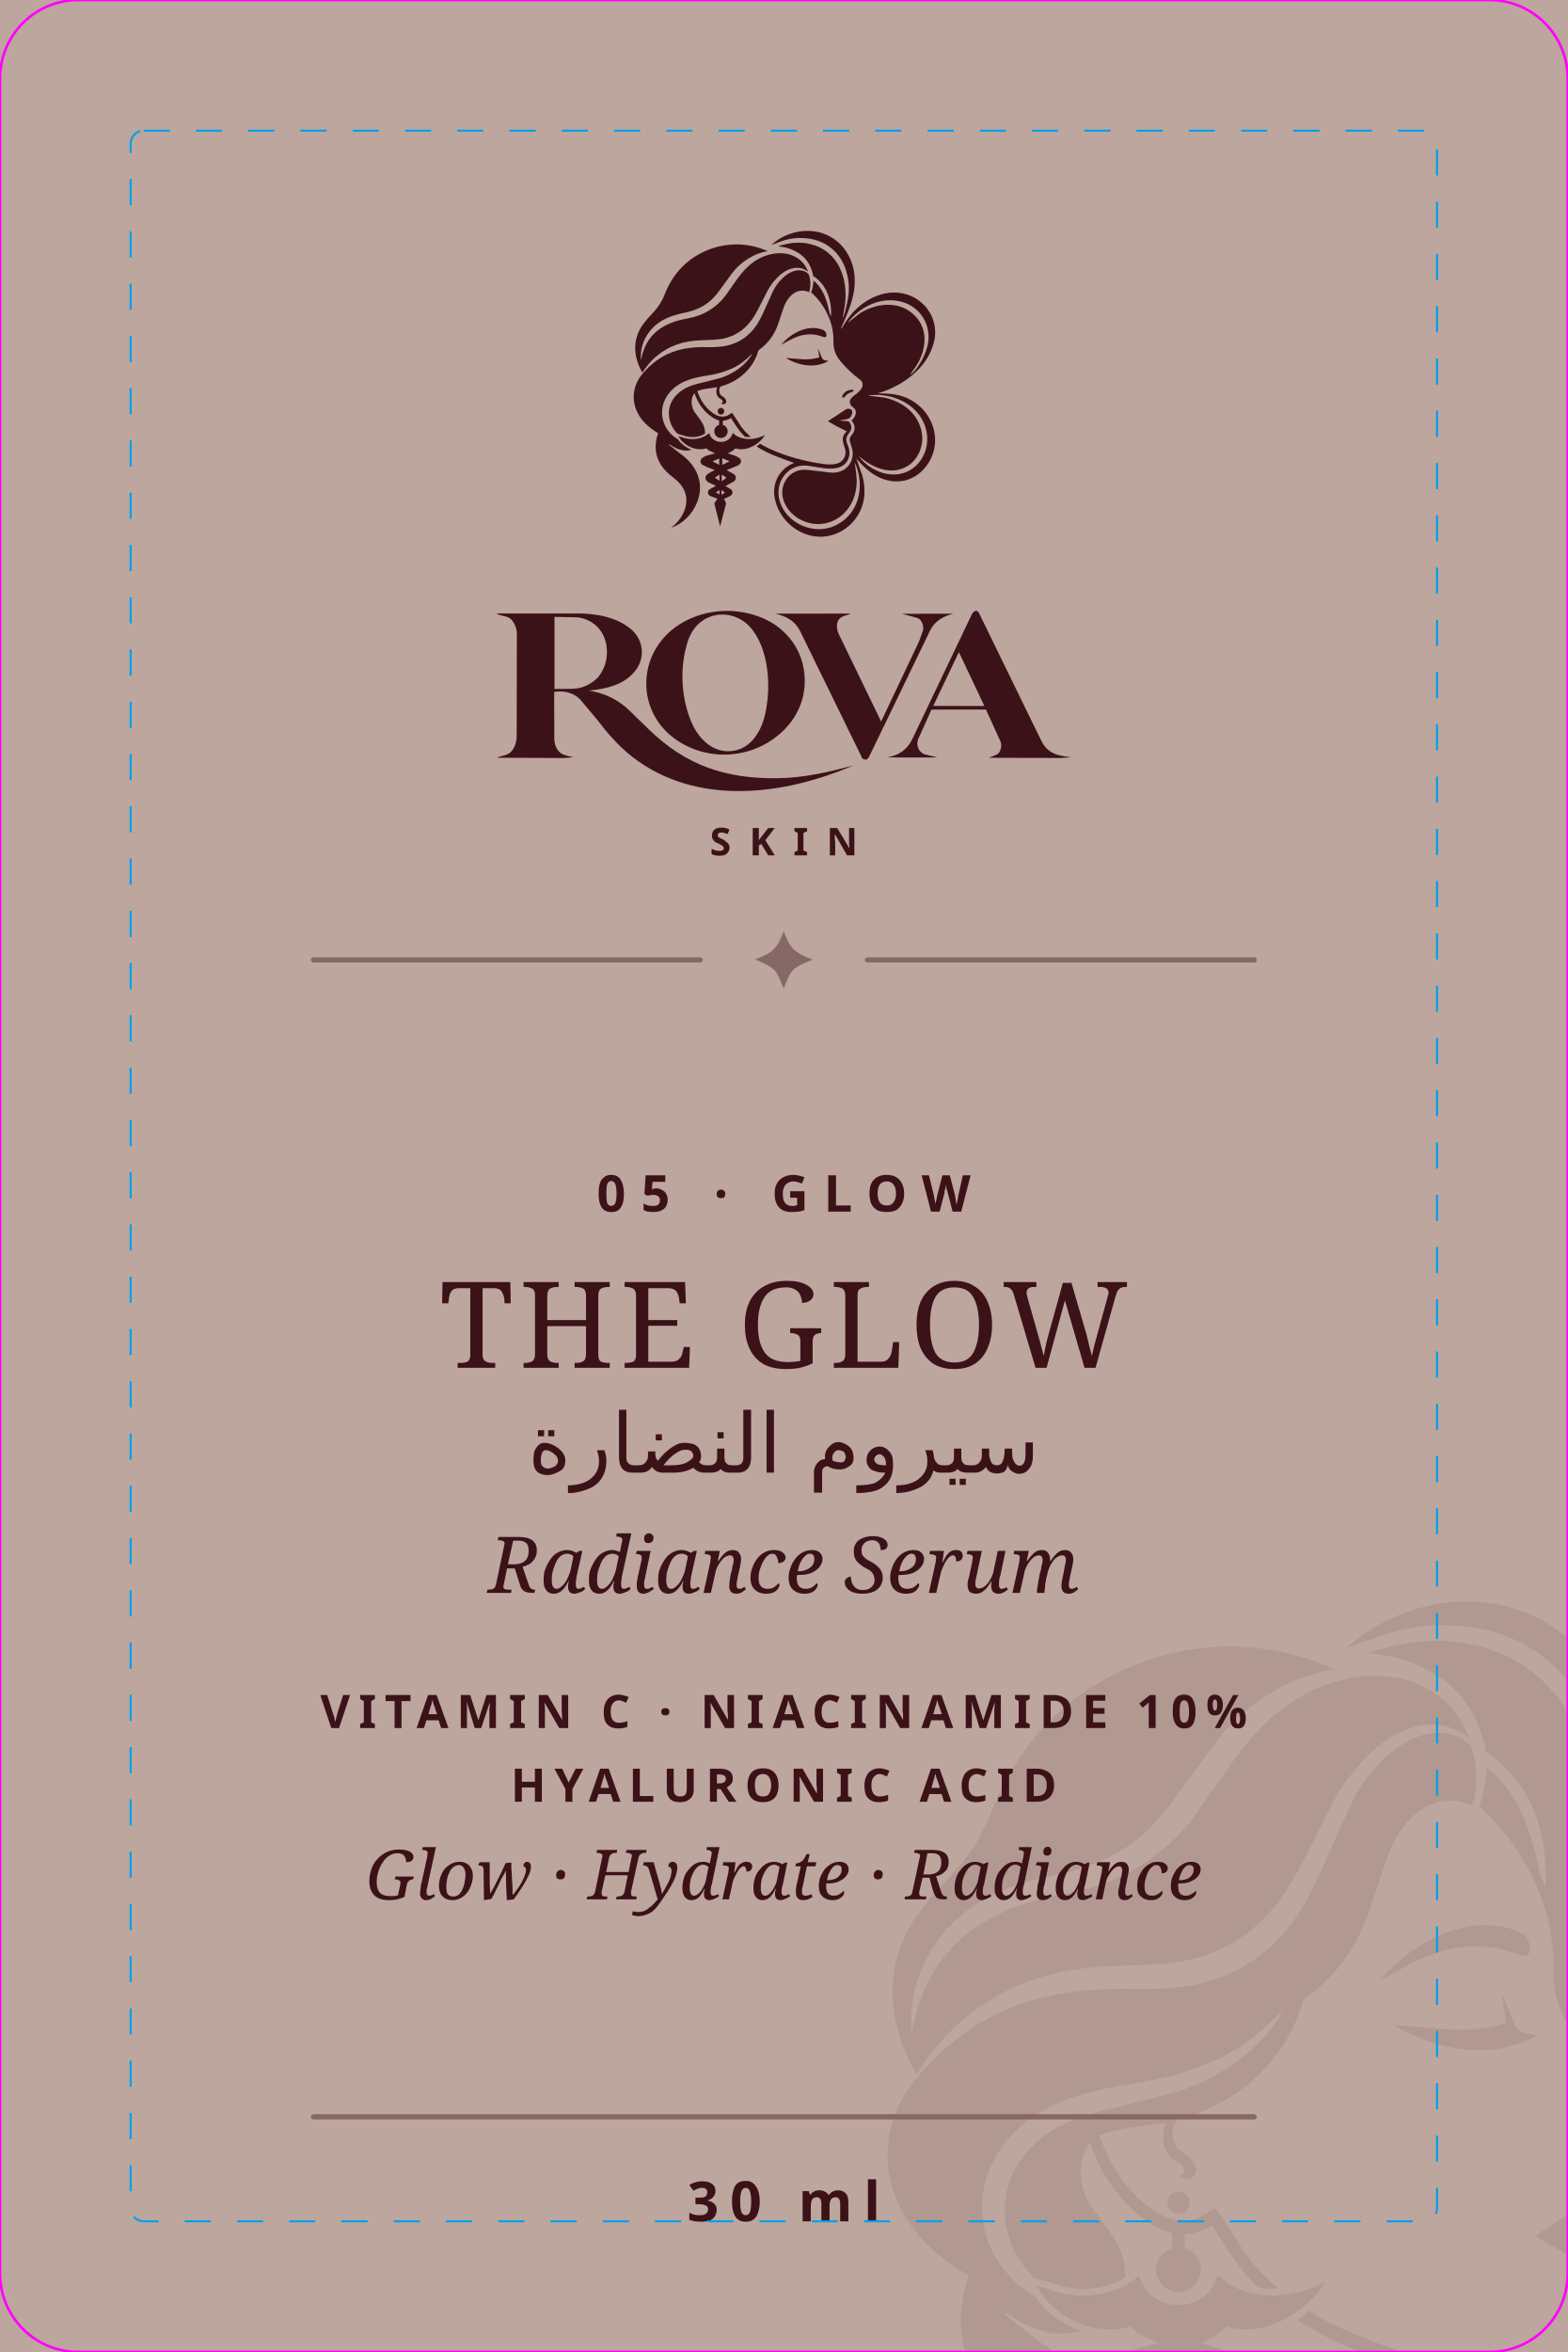
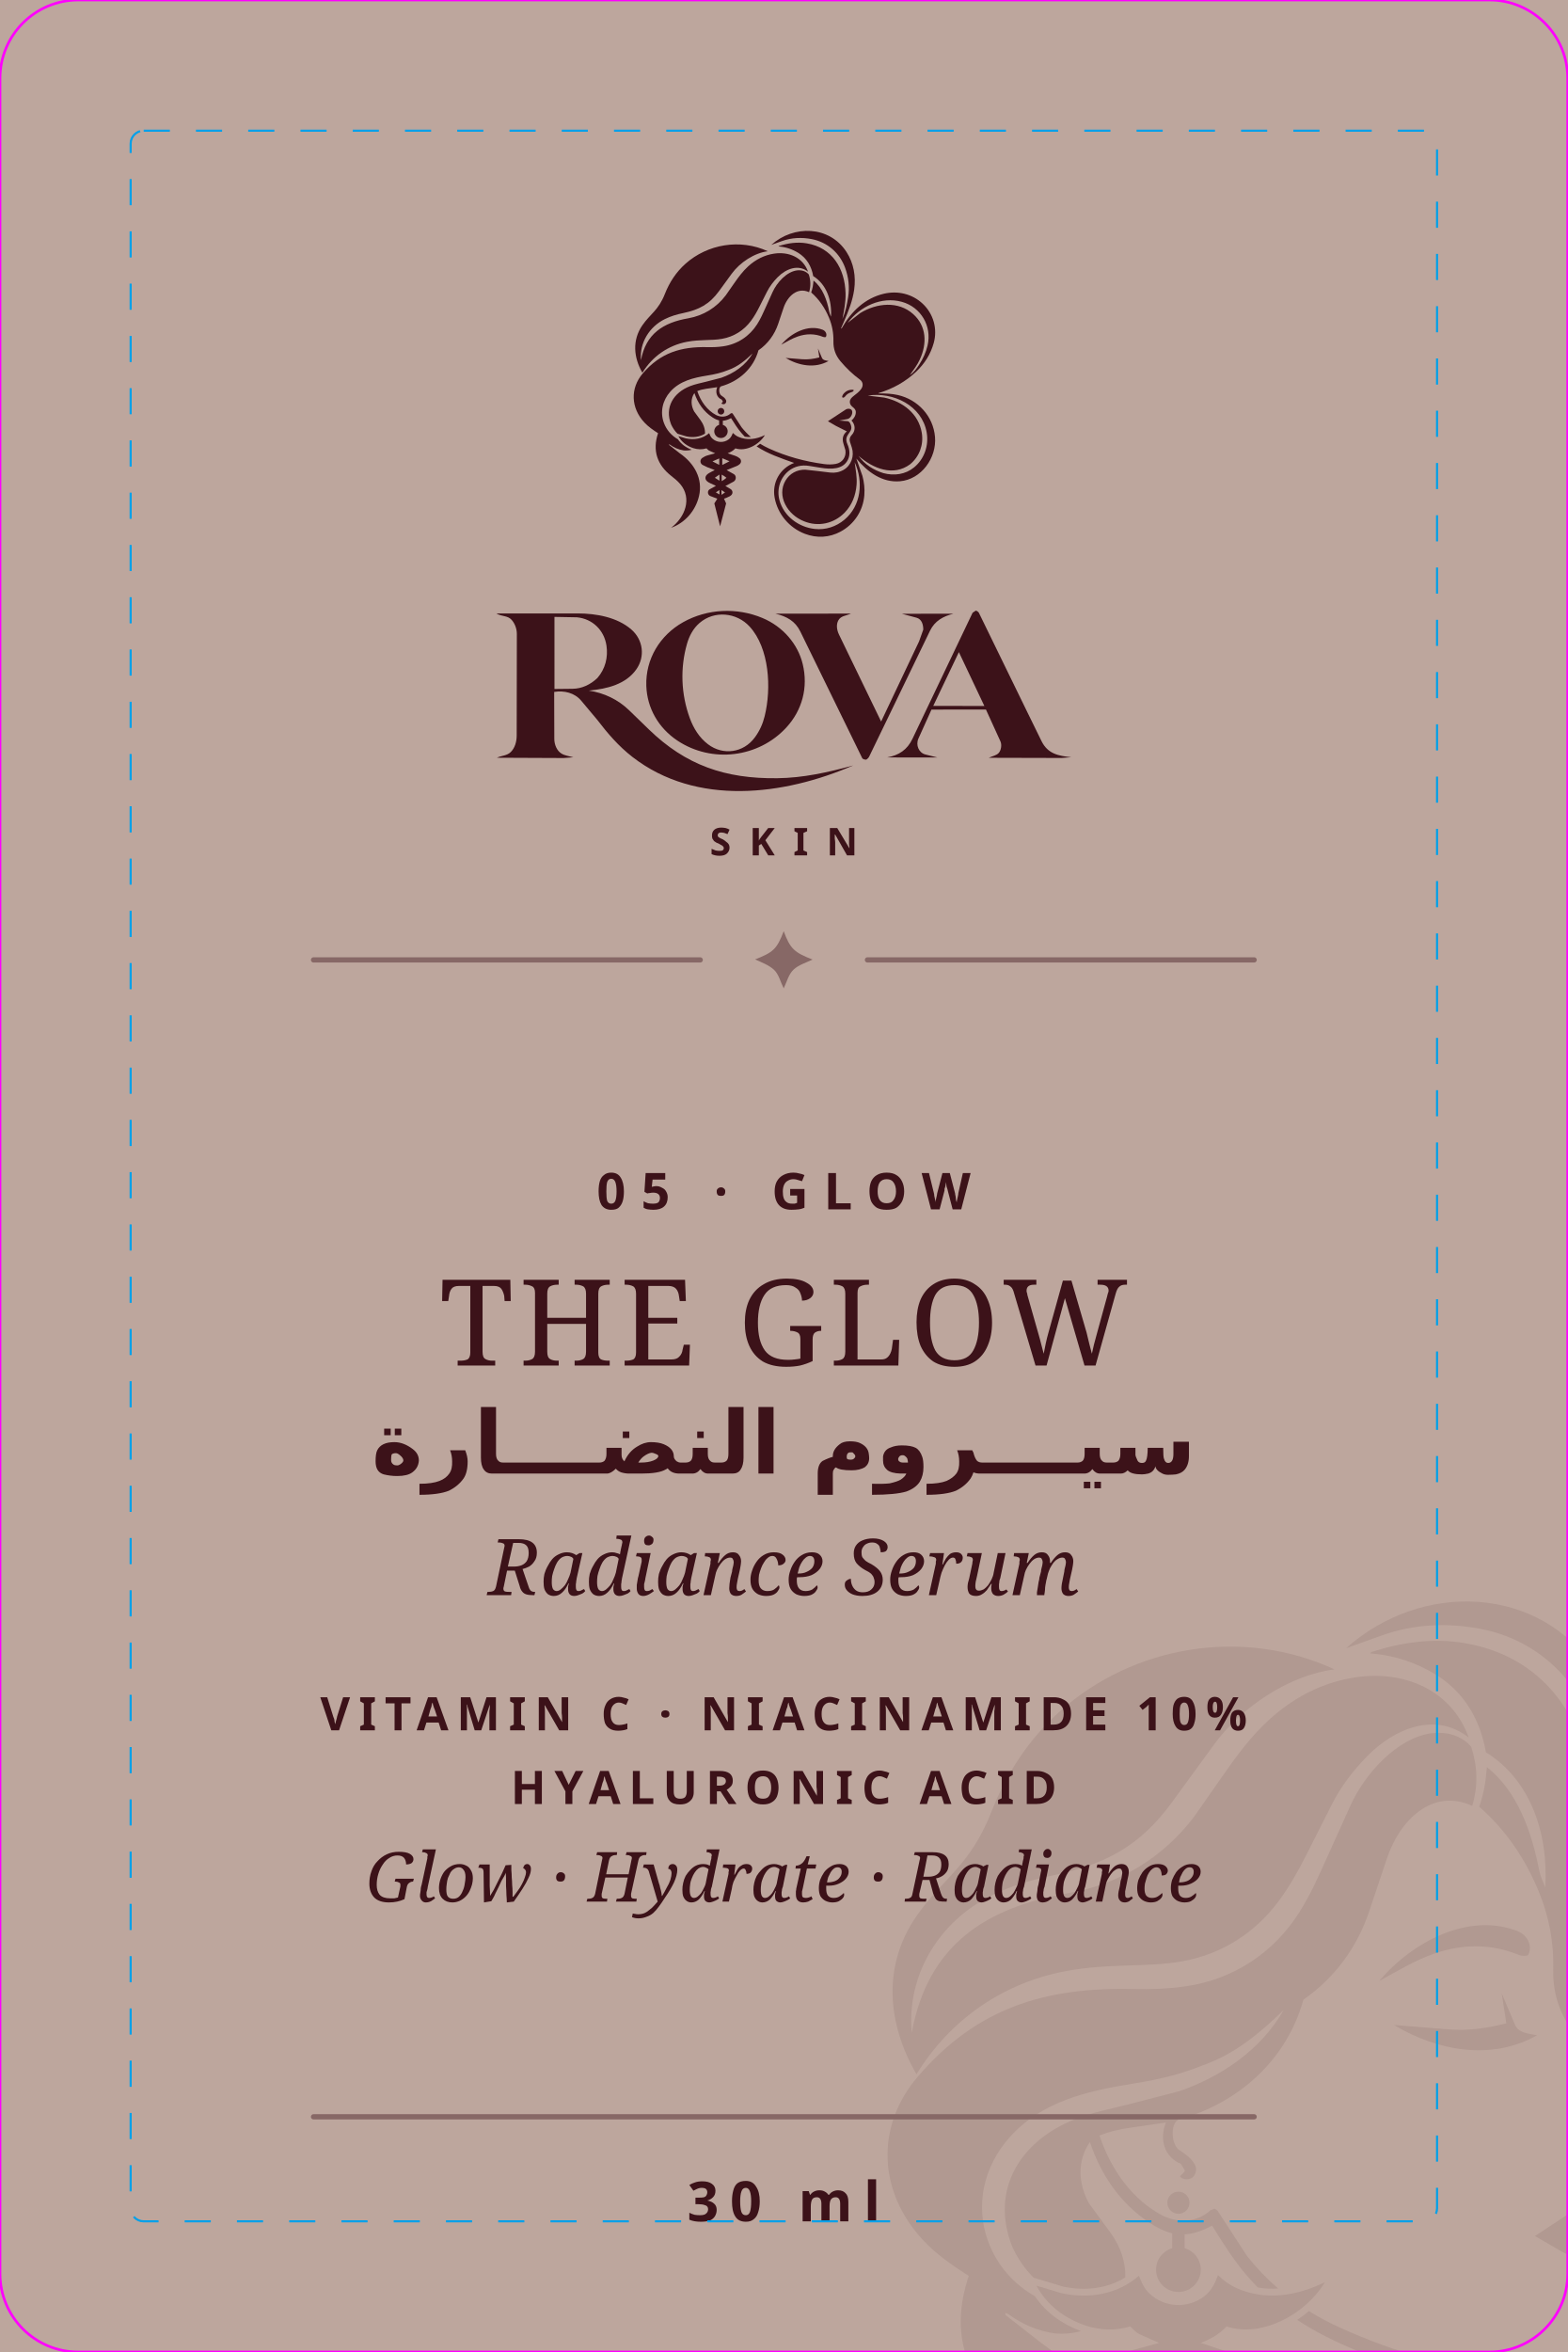
<svg xmlns="http://www.w3.org/2000/svg" width="60mm" height="90mm" viewBox="0 0 60 90">
  <defs>
    <clipPath id="clip0">
      <rect x="-3" y="-3" width="66" height="96" />
    </clipPath>
  </defs>
  <g id="Background">
    <rect x="-3" y="-3" width="66" height="96" fill="#BDA69D" id="field" />
  </g>
  <g id="Watermark" clip-path="url(#clip0)">
    <g id="mark" fill="#B19991" transform="translate(33.5 60.5) scale(0.0952)">
      <path d="M121.869 245.428C119.413 245.428 117.416 247.419 117.416 249.875C117.416 252.337 119.413 254.328 121.869 254.328C124.331 254.328 126.322 252.337 126.322 249.875C126.322 247.419 124.331 245.428 121.869 245.428" />
      <path d="M380.617 325.122C369.006 334.638 353.917 336.622 339.529 332.785C326.451 328.691 314.349 321.304 306.248 309.641C326.150 327.100 352.929 337.415 375.254 321.003C387.730 310.741 393.643 294.932 390.997 278.854C386.747 253.045 365.489 236.849 340.590 231.545L318.573 228.905C352.725 223.588 391.266 242.187 397.560 278.369C400.605 295.875 394.344 313.878 380.617 325.122M308.527 118.307L291.630 131.464C308.297 109.243 337.126 95.726 364.291 103.271C389.930 110.383 404.842 135.950 398.719 161.831C396.531 171.104 392.726 179.500 387.448 187.523C383.984 192.781 380.428 197.949 374.972 201.472C380.015 194.379 384.809 188.132 388.339 180.535C398.267 159.146 397.402 135.760 379.471 119.715C359.576 101.902 330.773 104.705 308.527 118.307M359.026 228.165C350.767 226.266 342.994 226.043 334.244 225.971C333.373 226.246 332.162 226.037 333.354 225.428C352.398 219.724 369.294 210.247 383.407 196.901C394.717 186.200 402.799 173.482 406.970 158.491C412.282 139.401 406.663 119.387 392.183 105.785C378.234 92.674 358.895 88.038 340.210 92.406C314.879 98.326 296.437 116.172 283.759 138.569C283.169 139.237 282.901 139.218 282.875 138.523L287.046 128.910C292.934 115.340 298.212 101.915 300.354 87.101C302.927 69.223 299.777 51.337 289.974 36.295C267.118 1.212 219.474 0.000 189.264 27.008L203.619 21.867C216.586 17.224 230.260 16.641 243.758 19.300C264.570 23.406 280.910 37.729 288.199 57.526C292.914 70.342 294.420 83.611 292.285 97.206C290.701 107.246 288.690 116.951 284.649 126.192C286.869 114.502 289.116 103.677 288.834 91.993C288.042 58.633 270.870 30.630 236.881 24.932C224.255 22.791 211.923 24.565 199.703 28.429C199.572 28.462 198.806 29.051 199.029 29.065L200.214 29.182C209.389 30.073 217.706 32.902 225.401 37.637C236.698 44.586 243.227 55.693 245.474 68.810C263.594 80.015 270.641 101.686 269.351 123.140C268.493 121.057 267.393 118.680 266.941 116.408C263.922 101.005 258.342 84.652 245.880 74.776C245.421 80.578 244.688 85.425 242.788 90.690C253.483 100.029 261.204 111.483 266.640 124.555C270.890 134.784 272.815 145.158 272.573 156.304C272.344 166.415 275.514 175.112 281.912 182.735C289.738 192.068 298.271 200.260 308.075 207.484C312.266 210.568 312.869 215.644 309.843 219.920C303.792 228.453 294.479 230.313 294.571 237.380C294.663 244.590 302.587 244.361 302.580 251.054C302.574 255.579 300.164 259.430 296.791 262.279C302.358 268.238 302.377 276.352 296.791 282.043C294.564 284.316 293.713 287.715 294.702 290.740L297.236 298.540C300.884 309.772 296.477 322.457 286.182 328.416C280.740 331.566 274.420 332.771 268.225 332.018L250.104 329.824L234.851 328.174C223.725 327.932 213.842 333.315 208.282 342.857C202.493 352.792 202.748 364.278 207.896 374.527C213.207 385.117 222.107 392.786 233.070 397.265C252.226 405.098 273.202 400.507 287.642 385.687C297.498 375.575 302.548 362.392 303.608 348.142C304.375 337.906 302.410 328.626 301.041 318.095C313.000 344.343 309.771 376.361 287.367 395.157C276.149 404.574 262.226 409.112 247.641 407.567C225.925 405.281 206.187 390.546 200.312 369.288C196.311 354.802 200.947 339.117 212.703 329.766C220.489 323.564 230.103 321.534 239.750 323.079L255.526 325.607C269.344 327.821 285.376 328.155 291.951 314.899C295.245 308.252 294.316 300.714 291.369 294.107C285.697 281.382 298.003 279.221 296.470 270.354C296.077 268.055 294.545 263.412 291.460 263.182L280.314 262.338L291.369 260.301C295.488 259.541 299.057 253.117 297.466 249.102C296.228 245.972 291.408 246.031 289.089 247.550L279.161 254.066L265.199 263.254L275.920 269.489L290.537 276.824C285.140 281.205 284.119 286.844 285.907 292.895L288.624 302.057C290.019 311.022 284.558 318.816 275.697 320.440C270.569 321.376 265.310 321.363 259.888 320.630C234.373 317.185 209.579 310.512 186.153 299.771C182.027 297.885 178.092 295.770 174.326 293.432C172.833 294.702 171.248 295.881 169.591 296.955C184.470 306.818 201.262 312.463 219.965 319.117C200.836 326.353 190.076 345.568 193.802 365.726C197.863 387.737 213.508 406.165 234.373 414.103C250.300 420.167 267.190 419.224 282.069 411.195C300.439 401.293 312.332 383.218 313.995 362.366C314.696 353.532 313.720 345.083 311.448 336.498L303.274 313.282C318.383 331.324 337.787 345.751 361.743 343.695C390.336 341.239 411.168 312.424 408.686 284.133C406.263 256.404 385.929 234.361 359.026 228.165" />
      <path d="M66.714 306.242L52.398 295.043C52.306 294.539 52.201 294.087 52.352 294.159L53.413 294.611C58.999 298.671 64.998 301.323 71.914 302.365C75.522 302.725 79.216 302.437 82.693 301.481C74.756 298.560 68.443 293.766 64.186 287.479C55.659 282.580 48.992 275.102 45.443 265.612C39.974 250.956 43.576 235.323 53.950 223.640C66.648 209.357 84.789 205.008 103.342 202.055C113.185 200.509 122.504 198.387 131.699 194.635C144.463 190.123 154.214 182.054 164.162 172.447C154.993 188.492 139.047 199.232 122.164 205.067L101.829 210.319C94.566 212.199 87.428 213.496 80.453 216.233C58.272 224.930 46.013 244.682 55.050 267.524C57.218 272.285 60.132 276.483 63.655 280.007L75.444 283.563C84.664 285.560 93.545 284.231 100.487 279.915C100.722 273.687 98.515 267.335 94.586 261.964L85.889 250.091C81.698 242.429 80.925 233.182 86.282 225.506C90.853 239.023 98.594 250.176 110.192 257.884C113.454 260.046 116.420 261.473 119.361 262.154L119.361 268.153C115.621 269.247 112.877 272.659 112.877 276.752C112.877 281.716 116.905 285.744 121.869 285.744C126.833 285.744 130.861 281.716 130.861 276.752C130.861 272.659 128.117 269.247 124.377 268.153L124.377 262.593C127.789 262.403 131.339 261.244 135.392 259.083C139.806 266.116 143.939 272.790 149.230 278.965C150.730 280.714 152.249 282.371 153.795 283.949C156.434 284.414 159.159 284.545 161.968 284.355C157.462 280.478 153.317 276.169 149.538 271.415L137.776 253.359C137.521 252.960 136.617 252.154 136.205 252.331L134.764 252.901C129.335 257.812 122.006 258.179 115.503 255.049C103.237 248.618 94.652 236.443 90.139 222.854C94.043 221.289 98.005 220.372 102.216 219.763L116.833 217.641C114.128 224.400 116.126 231.394 122.845 234.262L124.364 236.751C124.711 237.314 123.231 238.480 122.458 239.233C123.329 240.621 125.975 240.857 127.396 239.816C128.758 238.814 129.472 236.489 128.542 234.701C127.108 231.970 124.986 230.569 122.137 228.637C119.145 226.607 118.398 218.551 121.745 216.567C145.943 209.907 165.426 192.552 172.106 168.262C184.654 159.565 193.711 147.234 198.544 132.813L205.715 111.424C210.908 95.923 224.137 83.067 239.992 90.369C242.422 82.176 242.094 74.272 239.566 66.597C235.663 62.097 229.907 60.486 223.914 61.122C209.736 62.870 196.691 77.684 191.078 90.114L181.838 110.592C178.288 118.451 175.040 125.917 170.436 133.193C160.134 149.447 143.952 160.115 124.796 162.879C117.710 163.901 110.899 164.149 103.669 163.986C68.024 163.154 40.715 171.668 17.145 199.127C0.000 219.095 1.054 245.540 19.319 265.029C24.709 270.792 31.048 275.088 37.584 279.299C29.706 302.574 36.504 321.822 55.247 336.517C59.615 339.949 63.747 343.276 67.310 347.500C83.361 366.538 73.944 391.718 55.050 406.041C73.924 399.309 87.814 383.002 92.412 363.728C98.018 340.185 85.974 319.543 66.714 306.242" />
      <path d="M76.321 156.834C94.213 153.429 108.555 155.446 123.303 152.846C139.125 150.056 152.675 141.484 162.197 128.608C166.677 122.551 170.141 116.309 173.540 109.584L183.527 89.819C187.240 82.478 192.159 76.073 197.902 70.244C208.970 59.013 225.460 52.470 238.597 62.936C231.714 43.767 212.644 35.738 193.010 38.698C179.827 40.682 168.229 46.727 158.432 55.634C150.940 62.451 145.255 70.264 139.472 78.548L128.228 94.646C115.831 110.985 98.470 121.673 78.201 125.321C44.271 131.117 21.114 146.310 14.650 181.576C12.534 157.974 26.012 136.644 46.563 126.460C54.533 122.511 62.542 120.160 71.272 118.333C92.517 113.886 106.368 106.624 119.361 88.797L136.244 65.640C147.220 50.578 166.565 37.762 184.640 35.502C147.521 18.390 103.814 25.980 74.324 52.248C61.874 63.342 52.804 77.147 46.746 92.596C38.095 114.672 27.145 119.368 16.529 134.712C2.731 154.673 4.807 178.007 16.569 198.237C30.020 176.304 51.284 161.589 76.321 156.834" />
      <path d="M258.185 140.698C238.663 133.055 216.069 144.817 202.591 160.737C210.077 156.677 216.802 152.505 224.681 149.761C235.919 145.839 247.471 145.642 258.794 150.298C259.704 150.678 261.787 150.803 262.429 150.325C264.367 146.932 262.363 142.335 258.185 140.698" />
      <path d="M230.581 180.201L208.505 178.433C226.095 188.944 247.851 192.873 266.063 182.559C262.507 181.904 258.558 181.602 257.190 178.380L251.846 165.741L253.692 177.758C246.050 179.716 238.512 180.836 230.581 180.201" />
      <path d="M287.839 230.497C293.104 222.946 300.609 225.244 299.574 221.230C288.251 219.534 281.539 231.328 285.402 231.708C286.057 231.774 287.380 231.158 287.839 230.497" />
      <path d="M133.336 316.903L123.631 321.828L123.644 312.797L133.336 316.903M122.812 343.551L122.819 334.821C125.176 336.000 126.879 337.054 129.217 339.032C127.272 340.859 125.229 342.136 122.812 343.551M122.576 361.862L122.511 355.483L127.311 358.659L122.576 361.862M115.019 358.600L119.806 355.437L119.891 361.384L115.019 358.600M113.657 338.980L119.813 334.710L119.878 342.968L113.657 338.980M110.467 317.041L119.577 313.079L119.505 321.710L110.467 317.041M180.757 281.814C169.218 287.459 156.703 289.319 145.124 284.146C142.387 282.875 140.134 281.271 137.783 278.972C136.558 282.305 135.111 285.252 132.341 287.414C125.694 292.587 116.243 292.116 110.127 286.294C108.142 284.401 107.114 282.083 105.988 279.214C97.389 286.785 85.797 288.632 74.756 286.209L64.782 283.203C69.137 291.310 76.439 296.497 84.671 299.293C90.578 301.160 96.570 301.409 102.504 299.595C103.702 300.760 104.868 302.129 106.407 302.810L114.108 306.222L104.285 308.888C101.548 309.634 99.020 310.872 96.721 312.496C95.136 313.609 94.278 315.535 94.403 317.355C94.527 319.084 95.542 320.977 97.265 321.809L103.676 324.913L113.539 328.691C108.725 331.259 101.620 333.846 101.115 338.476C100.703 342.333 103.722 344.605 107.507 346.328L115.110 349.799L106.813 354.403C105.045 355.385 104.174 357.415 104.468 359.367C104.704 360.945 105.759 362.766 107.533 363.447L116.957 367.062L112.982 373.362L120.716 404.083L128.778 373.394L125.962 367.049C130.808 365.117 137.416 363.434 137.305 358.450C137.272 356.865 136.336 355.071 134.803 354.167L127.783 350.028L138.634 344.278C140.527 343.276 141.594 341.272 141.712 339.314C141.843 337.297 140.972 335.155 139.093 334.101L129.446 328.711L142.943 323.302C144.417 322.706 145.799 321.750 146.958 320.748C149.420 318.626 149.322 314.991 146.833 312.889C145.150 311.474 143.120 310.315 140.979 309.601L130.834 306.222C135.000 304.618 138.372 302.646 141.228 299.614C155.550 304.290 173.134 294.578 180.757 281.814" />
    </g>
  </g>
  <g id="Logo">
    <g id="mark-2" fill="#3C1219" transform="translate(24.113 8.6) scale(0.02856)">
      <path d="M121.869 245.428C119.413 245.428 117.416 247.419 117.416 249.875C117.416 252.337 119.413 254.328 121.869 254.328C124.331 254.328 126.322 252.337 126.322 249.875C126.322 247.419 124.331 245.428 121.869 245.428" />
      <path d="M380.617 325.122C369.006 334.638 353.917 336.622 339.529 332.785C326.451 328.691 314.349 321.304 306.248 309.641C326.150 327.100 352.929 337.415 375.254 321.003C387.730 310.741 393.643 294.932 390.997 278.854C386.747 253.045 365.489 236.849 340.590 231.545L318.573 228.905C352.725 223.588 391.266 242.187 397.560 278.369C400.605 295.875 394.344 313.878 380.617 325.122M308.527 118.307L291.630 131.464C308.297 109.243 337.126 95.726 364.291 103.271C389.930 110.383 404.842 135.950 398.719 161.831C396.531 171.104 392.726 179.500 387.448 187.523C383.984 192.781 380.428 197.949 374.972 201.472C380.015 194.379 384.809 188.132 388.339 180.535C398.267 159.146 397.402 135.760 379.471 119.715C359.576 101.902 330.773 104.705 308.527 118.307M359.026 228.165C350.767 226.266 342.994 226.043 334.244 225.971C333.373 226.246 332.162 226.037 333.354 225.428C352.398 219.724 369.294 210.247 383.407 196.901C394.717 186.200 402.799 173.482 406.970 158.491C412.282 139.401 406.663 119.387 392.183 105.785C378.234 92.674 358.895 88.038 340.210 92.406C314.879 98.326 296.437 116.172 283.759 138.569C283.169 139.237 282.901 139.218 282.875 138.523L287.046 128.910C292.934 115.340 298.212 101.915 300.354 87.101C302.927 69.223 299.777 51.337 289.974 36.295C267.118 1.212 219.474 0.000 189.264 27.008L203.619 21.867C216.586 17.224 230.260 16.641 243.758 19.300C264.570 23.406 280.910 37.729 288.199 57.526C292.914 70.342 294.420 83.611 292.285 97.206C290.701 107.246 288.690 116.951 284.649 126.192C286.869 114.502 289.116 103.677 288.834 91.993C288.042 58.633 270.870 30.630 236.881 24.932C224.255 22.791 211.923 24.565 199.703 28.429C199.572 28.462 198.806 29.051 199.029 29.065L200.214 29.182C209.389 30.073 217.706 32.902 225.401 37.637C236.698 44.586 243.227 55.693 245.474 68.810C263.594 80.015 270.641 101.686 269.351 123.140C268.493 121.057 267.393 118.680 266.941 116.408C263.922 101.005 258.342 84.652 245.880 74.776C245.421 80.578 244.688 85.425 242.788 90.690C253.483 100.029 261.204 111.483 266.640 124.555C270.890 134.784 272.815 145.158 272.573 156.304C272.344 166.415 275.514 175.112 281.912 182.735C289.738 192.068 298.271 200.260 308.075 207.484C312.266 210.568 312.869 215.644 309.843 219.920C303.792 228.453 294.479 230.313 294.571 237.380C294.663 244.590 302.587 244.361 302.580 251.054C302.574 255.579 300.164 259.430 296.791 262.279C302.358 268.238 302.377 276.352 296.791 282.043C294.564 284.316 293.713 287.715 294.702 290.740L297.236 298.540C300.884 309.772 296.477 322.457 286.182 328.416C280.740 331.566 274.420 332.771 268.225 332.018L250.104 329.824L234.851 328.174C223.725 327.932 213.842 333.315 208.282 342.857C202.493 352.792 202.748 364.278 207.896 374.527C213.207 385.117 222.107 392.786 233.070 397.265C252.226 405.098 273.202 400.507 287.642 385.687C297.498 375.575 302.548 362.392 303.608 348.142C304.375 337.906 302.410 328.626 301.041 318.095C313.000 344.343 309.771 376.361 287.367 395.157C276.149 404.574 262.226 409.112 247.641 407.567C225.925 405.281 206.187 390.546 200.312 369.288C196.311 354.802 200.947 339.117 212.703 329.766C220.489 323.564 230.103 321.534 239.750 323.079L255.526 325.607C269.344 327.821 285.376 328.155 291.951 314.899C295.245 308.252 294.316 300.714 291.369 294.107C285.697 281.382 298.003 279.221 296.470 270.354C296.077 268.055 294.545 263.412 291.460 263.182L280.314 262.338L291.369 260.301C295.488 259.541 299.057 253.117 297.466 249.102C296.228 245.972 291.408 246.031 289.089 247.550L279.161 254.066L265.199 263.254L275.920 269.489L290.537 276.824C285.140 281.205 284.119 286.844 285.907 292.895L288.624 302.057C290.019 311.022 284.558 318.816 275.697 320.440C270.569 321.376 265.310 321.363 259.888 320.630C234.373 317.185 209.579 310.512 186.153 299.771C182.027 297.885 178.092 295.770 174.326 293.432C172.833 294.702 171.248 295.881 169.591 296.955C184.470 306.818 201.262 312.463 219.965 319.117C200.836 326.353 190.076 345.568 193.802 365.726C197.863 387.737 213.508 406.165 234.373 414.103C250.300 420.167 267.190 419.224 282.069 411.195C300.439 401.293 312.332 383.218 313.995 362.366C314.696 353.532 313.720 345.083 311.448 336.498L303.274 313.282C318.383 331.324 337.787 345.751 361.743 343.695C390.336 341.239 411.168 312.424 408.686 284.133C406.263 256.404 385.929 234.361 359.026 228.165" />
      <path d="M66.714 306.242L52.398 295.043C52.306 294.539 52.201 294.087 52.352 294.159L53.413 294.611C58.999 298.671 64.998 301.323 71.914 302.365C75.522 302.725 79.216 302.437 82.693 301.481C74.756 298.560 68.443 293.766 64.186 287.479C55.659 282.580 48.992 275.102 45.443 265.612C39.974 250.956 43.576 235.323 53.950 223.640C66.648 209.357 84.789 205.008 103.342 202.055C113.185 200.509 122.504 198.387 131.699 194.635C144.463 190.123 154.214 182.054 164.162 172.447C154.993 188.492 139.047 199.232 122.164 205.067L101.829 210.319C94.566 212.199 87.428 213.496 80.453 216.233C58.272 224.930 46.013 244.682 55.050 267.524C57.218 272.285 60.132 276.483 63.655 280.007L75.444 283.563C84.664 285.560 93.545 284.231 100.487 279.915C100.722 273.687 98.515 267.335 94.586 261.964L85.889 250.091C81.698 242.429 80.925 233.182 86.282 225.506C90.853 239.023 98.594 250.176 110.192 257.884C113.454 260.046 116.420 261.473 119.361 262.154L119.361 268.153C115.621 269.247 112.877 272.659 112.877 276.752C112.877 281.716 116.905 285.744 121.869 285.744C126.833 285.744 130.861 281.716 130.861 276.752C130.861 272.659 128.117 269.247 124.377 268.153L124.377 262.593C127.789 262.403 131.339 261.244 135.392 259.083C139.806 266.116 143.939 272.790 149.230 278.965C150.730 280.714 152.249 282.371 153.795 283.949C156.434 284.414 159.159 284.545 161.968 284.355C157.462 280.478 153.317 276.169 149.538 271.415L137.776 253.359C137.521 252.960 136.617 252.154 136.205 252.331L134.764 252.901C129.335 257.812 122.006 258.179 115.503 255.049C103.237 248.618 94.652 236.443 90.139 222.854C94.043 221.289 98.005 220.372 102.216 219.763L116.833 217.641C114.128 224.400 116.126 231.394 122.845 234.262L124.364 236.751C124.711 237.314 123.231 238.480 122.458 239.233C123.329 240.621 125.975 240.857 127.396 239.816C128.758 238.814 129.472 236.489 128.542 234.701C127.108 231.970 124.986 230.569 122.137 228.637C119.145 226.607 118.398 218.551 121.745 216.567C145.943 209.907 165.426 192.552 172.106 168.262C184.654 159.565 193.711 147.234 198.544 132.813L205.715 111.424C210.908 95.923 224.137 83.067 239.992 90.369C242.422 82.176 242.094 74.272 239.566 66.597C235.663 62.097 229.907 60.486 223.914 61.122C209.736 62.870 196.691 77.684 191.078 90.114L181.838 110.592C178.288 118.451 175.040 125.917 170.436 133.193C160.134 149.447 143.952 160.115 124.796 162.879C117.710 163.901 110.899 164.149 103.669 163.986C68.024 163.154 40.715 171.668 17.145 199.127C0.000 219.095 1.054 245.540 19.319 265.029C24.709 270.792 31.048 275.088 37.584 279.299C29.706 302.574 36.504 321.822 55.247 336.517C59.615 339.949 63.747 343.276 67.310 347.500C83.361 366.538 73.944 391.718 55.050 406.041C73.924 399.309 87.814 383.002 92.412 363.728C98.018 340.185 85.974 319.543 66.714 306.242" />
      <path d="M76.321 156.834C94.213 153.429 108.555 155.446 123.303 152.846C139.125 150.056 152.675 141.484 162.197 128.608C166.677 122.551 170.141 116.309 173.540 109.584L183.527 89.819C187.240 82.478 192.159 76.073 197.902 70.244C208.970 59.013 225.460 52.470 238.597 62.936C231.714 43.767 212.644 35.738 193.010 38.698C179.827 40.682 168.229 46.727 158.432 55.634C150.940 62.451 145.255 70.264 139.472 78.548L128.228 94.646C115.831 110.985 98.470 121.673 78.201 125.321C44.271 131.117 21.114 146.310 14.650 181.576C12.534 157.974 26.012 136.644 46.563 126.460C54.533 122.511 62.542 120.160 71.272 118.333C92.517 113.886 106.368 106.624 119.361 88.797L136.244 65.640C147.220 50.578 166.565 37.762 184.640 35.502C147.521 18.390 103.814 25.980 74.324 52.248C61.874 63.342 52.804 77.147 46.746 92.596C38.095 114.672 27.145 119.368 16.529 134.712C2.731 154.673 4.807 178.007 16.569 198.237C30.020 176.304 51.284 161.589 76.321 156.834" />
      <path d="M258.185 140.698C238.663 133.055 216.069 144.817 202.591 160.737C210.077 156.677 216.802 152.505 224.681 149.761C235.919 145.839 247.471 145.642 258.794 150.298C259.704 150.678 261.787 150.803 262.429 150.325C264.367 146.932 262.363 142.335 258.185 140.698" />
      <path d="M230.581 180.201L208.505 178.433C226.095 188.944 247.851 192.873 266.063 182.559C262.507 181.904 258.558 181.602 257.190 178.380L251.846 165.741L253.692 177.758C246.050 179.716 238.512 180.836 230.581 180.201" />
      <path d="M287.839 230.497C293.104 222.946 300.609 225.244 299.574 221.230C288.251 219.534 281.539 231.328 285.402 231.708C286.057 231.774 287.380 231.158 287.839 230.497" />
      <path d="M133.336 316.903L123.631 321.828L123.644 312.797L133.336 316.903M122.812 343.551L122.819 334.821C125.176 336.000 126.879 337.054 129.217 339.032C127.272 340.859 125.229 342.136 122.812 343.551M122.576 361.862L122.511 355.483L127.311 358.659L122.576 361.862M115.019 358.600L119.806 355.437L119.891 361.384L115.019 358.600M113.657 338.980L119.813 334.710L119.878 342.968L113.657 338.980M110.467 317.041L119.577 313.079L119.505 321.710L110.467 317.041M180.757 281.814C169.218 287.459 156.703 289.319 145.124 284.146C142.387 282.875 140.134 281.271 137.783 278.972C136.558 282.305 135.111 285.252 132.341 287.414C125.694 292.587 116.243 292.116 110.127 286.294C108.142 284.401 107.114 282.083 105.988 279.214C97.389 286.785 85.797 288.632 74.756 286.209L64.782 283.203C69.137 291.310 76.439 296.497 84.671 299.293C90.578 301.160 96.570 301.409 102.504 299.595C103.702 300.760 104.868 302.129 106.407 302.810L114.108 306.222L104.285 308.888C101.548 309.634 99.020 310.872 96.721 312.496C95.136 313.609 94.278 315.535 94.403 317.355C94.527 319.084 95.542 320.977 97.265 321.809L103.676 324.913L113.539 328.691C108.725 331.259 101.620 333.846 101.115 338.476C100.703 342.333 103.722 344.605 107.507 346.328L115.110 349.799L106.813 354.403C105.045 355.385 104.174 357.415 104.468 359.367C104.704 360.945 105.759 362.766 107.533 363.447L116.957 367.062L112.982 373.362L120.716 404.083L128.778 373.394L125.962 367.049C130.808 365.117 137.416 363.434 137.305 358.450C137.272 356.865 136.336 355.071 134.803 354.167L127.783 350.028L138.634 344.278C140.527 343.276 141.594 341.272 141.712 339.314C141.843 337.297 140.972 335.155 139.093 334.101L129.446 328.711L142.943 323.302C144.417 322.706 145.799 321.750 146.958 320.748C149.420 318.626 149.322 314.991 146.833 312.889C145.150 311.474 143.120 310.315 140.979 309.601L130.834 306.222C135.000 304.618 138.372 302.646 141.228 299.614C155.550 304.290 173.134 294.578 180.757 281.814" />
    </g>
    <g id="wordmark" fill="#3C1219" transform="translate(19 23.24) scale(0.056926)">
      <path d="M67.868 47.511C73.248 41.317 75.140 33.602 73.979 25.712C72.458 15.373 64.584 7.684 54.121 6.701L39.013 6.428L39.016 54.878L51.190 54.747C57.472 54.682 63.233 51.934 67.868 47.511M239.830 106.297C193.351 126.408 134.495 133.922 91.493 100.605C82.191 93.397 74.808 84.818 67.721 75.539L56.998 62.747C52.567 57.459 45.619 55.784 38.823 56.857L38.913 88.482C38.923 92.219 40.581 96.372 43.728 98.294C46.062 99.717 48.830 99.959 51.733 100.796L45.151 101.297L0.270 101.099C3.553 99.553 7.087 99.813 9.670 97.226C12.406 94.489 13.612 90.351 13.620 86.203L13.726 17.871C13.731 14.338 12.344 10.779 10.169 8.376C7.452 5.373 3.674 6.335 0.000 4.130L54.571 4.097C67.253 4.089 81.256 6.706 90.664 14.853C98.642 21.762 100.103 33.038 94.071 41.654C87.028 51.710 74.489 54.824 62.111 55.961C72.404 57.536 81.727 61.931 89.285 69.263L102.429 82.013C127.316 106.153 153.821 115.296 188.784 114.861C206.238 114.645 222.419 111.030 239.830 106.297" />
      <path d="M173.738 87.427C176.967 83.030 179.052 78.390 180.338 73.169C185.011 54.229 183.467 27.439 170.279 12.987C161.471 3.338 146.461 1.948 136.536 10.525C132.336 14.156 129.678 19.086 128.121 24.523C123.438 40.879 124.133 58.414 129.964 74.365C132.560 81.468 136.441 87.641 142.261 92.052C152.398 99.730 166.100 97.821 173.738 87.427M121.670 89.571C108.966 81.115 101.253 67.731 100.765 52.747C100.180 34.788 109.910 18.762 125.486 10.013C141.788 0.854 161.731 0.000 178.835 7.156C192.705 12.962 202.674 24.729 205.909 38.082C209.736 53.867 205.562 69.157 194.957 80.721C176.298 101.068 144.896 105.026 121.670 89.571" />
      <path d="M328.040 66.288L310.912 30.102L293.671 66.275L328.040 66.288M338.842 90.062L329.123 68.717L292.495 68.730L283.710 88.215C281.762 92.533 283.941 97.803 288.409 98.912L296.543 100.935L262.606 100.888C270.599 99.499 276.258 95.726 279.747 88.279L320.124 3.659L322.114 2.311C322.636 1.956 324.062 3.060 324.381 3.711L357.321 71.244L366.444 89.854C370.697 98.531 377.774 99.810 386.466 100.760L379.933 101.259L330.963 101.133C333.760 99.892 336.231 99.542 337.751 97.824C339.200 96.187 339.975 92.546 338.842 90.062" />
      <path d="M282.423 6.968L272.601 4.331L307.299 4.267C300.328 5.993 294.693 9.153 291.530 15.692L250.594 100.345C250.216 101.128 249.374 101.941 248.862 102.260C248.252 102.641 246.292 102.111 245.934 101.377L204.288 16.207C200.871 9.223 195.217 6.114 187.603 4.256L238.340 4.210C234.941 5.738 231.660 5.635 229.926 8.667C228.307 11.500 228.814 15.208 230.322 18.324L258.636 76.761L284.147 22.895L286.973 14.989C286.993 11.737 286.039 7.939 282.423 6.968" />
    </g>
    <text x="30" y="32.731" font-family="Syne" font-size="1.466" font-weight="700" letter-spacing="0.704" text-anchor="middle" fill="#3C1219" id="skin">SKIN</text>
  </g>
  <g id="Rules">
    <line x1="12" y1="36.731" x2="26.8" y2="36.731" stroke="#876866" stroke-width="0.2" stroke-linecap="round" />
    <g id="sparkle" fill="#876866" transform="translate(28.9 35.631) scale(0.101819)">
      <path d="M10.754 21.493C9.524 19.081 8.885 16.151 7.095 14.510C5.113 12.691 2.390 11.714 0.000 10.620C6.749 7.980 8.192 6.786 10.758 0.000C13.154 6.594 14.735 8.025 21.607 10.670C19.248 11.820 16.418 12.628 14.468 14.441C12.639 16.141 11.950 18.967 10.754 21.493" />
    </g>
    <line x1="33.2" y1="36.731" x2="48" y2="36.731" stroke="#876866" stroke-width="0.2" stroke-linecap="round" />
    <line x1="12" y1="81" x2="48" y2="81" stroke="#876866" stroke-width="0.2" stroke-linecap="round" />
  </g>
  <g id="Text">
-     <text x="30" y="46.363" font-family="Syne" font-size="1.94" font-weight="700" letter-spacing="0.582" text-anchor="middle" fill="#3C1219" id="step">05 · GLOW</text>
-     <text x="30" y="52.341" font-family="Georgia" font-size="4.586" letter-spacing="0.229" text-anchor="middle" fill="#3C1219" id="name">THE GLOW</text>
-     <text x="30" y="60.954" font-family="Georgia" font-size="2.999" font-style="italic" text-anchor="middle" fill="#3C1219" id="descriptor">Radiance Serum</text>
-     <text x="30" y="66.124" font-family="Syne" font-size="1.764" font-weight="700" letter-spacing="0.318" text-anchor="middle" fill="#3C1219" id="actives">VITAMIN C · NIACINAMIDE 10%</text>
-     <text x="30" y="68.946" font-family="Syne" font-size="1.764" font-weight="700" letter-spacing="0.318" text-anchor="middle" fill="#3C1219" id="actives-2">HYALURONIC ACID</text>
-     <text x="30" y="72.679" font-family="Georgia" font-size="2.646" font-style="italic" text-anchor="middle" fill="#3C1219" id="benefits_italic">Glow · Hydrate · Radiance</text>
+     <text x="30" y="46.278" font-family="Syne" font-size="1.94" font-weight="700" letter-spacing="0.582" text-anchor="middle" fill="#3C1219" id="step">05 · GLOW</text>
+     <text x="30" y="52.255" font-family="Georgia" font-size="4.586" letter-spacing="0.229" text-anchor="middle" fill="#3C1219" id="name">THE GLOW</text>
+     <text x="30" y="61.04" font-family="Georgia" font-size="2.999" font-style="italic" text-anchor="middle" fill="#3C1219" id="descriptor">Radiance Serum</text>
+     <text x="30" y="66.209" font-family="Syne" font-size="1.764" font-weight="700" letter-spacing="0.318" text-anchor="middle" fill="#3C1219" id="actives">VITAMIN C · NIACINAMIDE 10%</text>
+     <text x="30" y="69.032" font-family="Syne" font-size="1.764" font-weight="700" letter-spacing="0.318" text-anchor="middle" fill="#3C1219" id="actives-2">HYALURONIC ACID</text>
+     <text x="30" y="72.765" font-family="Georgia" font-size="2.646" font-style="italic" text-anchor="middle" fill="#3C1219" id="benefits_italic">Glow · Hydrate · Radiance</text>
    <text x="30" y="85" font-family="Syne" font-size="2.117" font-weight="700" letter-spacing="0.423" text-anchor="middle" fill="#3C1219" id="size">30 ml</text>
  </g>
  <g id="Arabic">
-     <text x="30" y="56.353" font-family="Amiri" font-size="3.175" text-anchor="middle" fill="#3C1219" id="arabic" xml:lang="ar">سيروم النضارة</text>
+     <text x="30" y="56.388" font-family="Amiri" font-size="3.351" font-weight="700" text-anchor="middle" fill="#3C1219" id="arabic" xml:lang="ar">سيـــروم النضـــارة</text>
  </g>
  <g id="Dieline">
    <rect x="0" y="0" width="60" height="90" rx="3" fill="none" stroke="#FF00FF" stroke-width="0.1" id="CutContour" />
    <rect x="5" y="5" width="50" height="80" rx="0.5" fill="none" stroke="#00A0E9" stroke-width="0.08" stroke-dasharray="1 1" id="SafeArea" />
  </g>
</svg>
